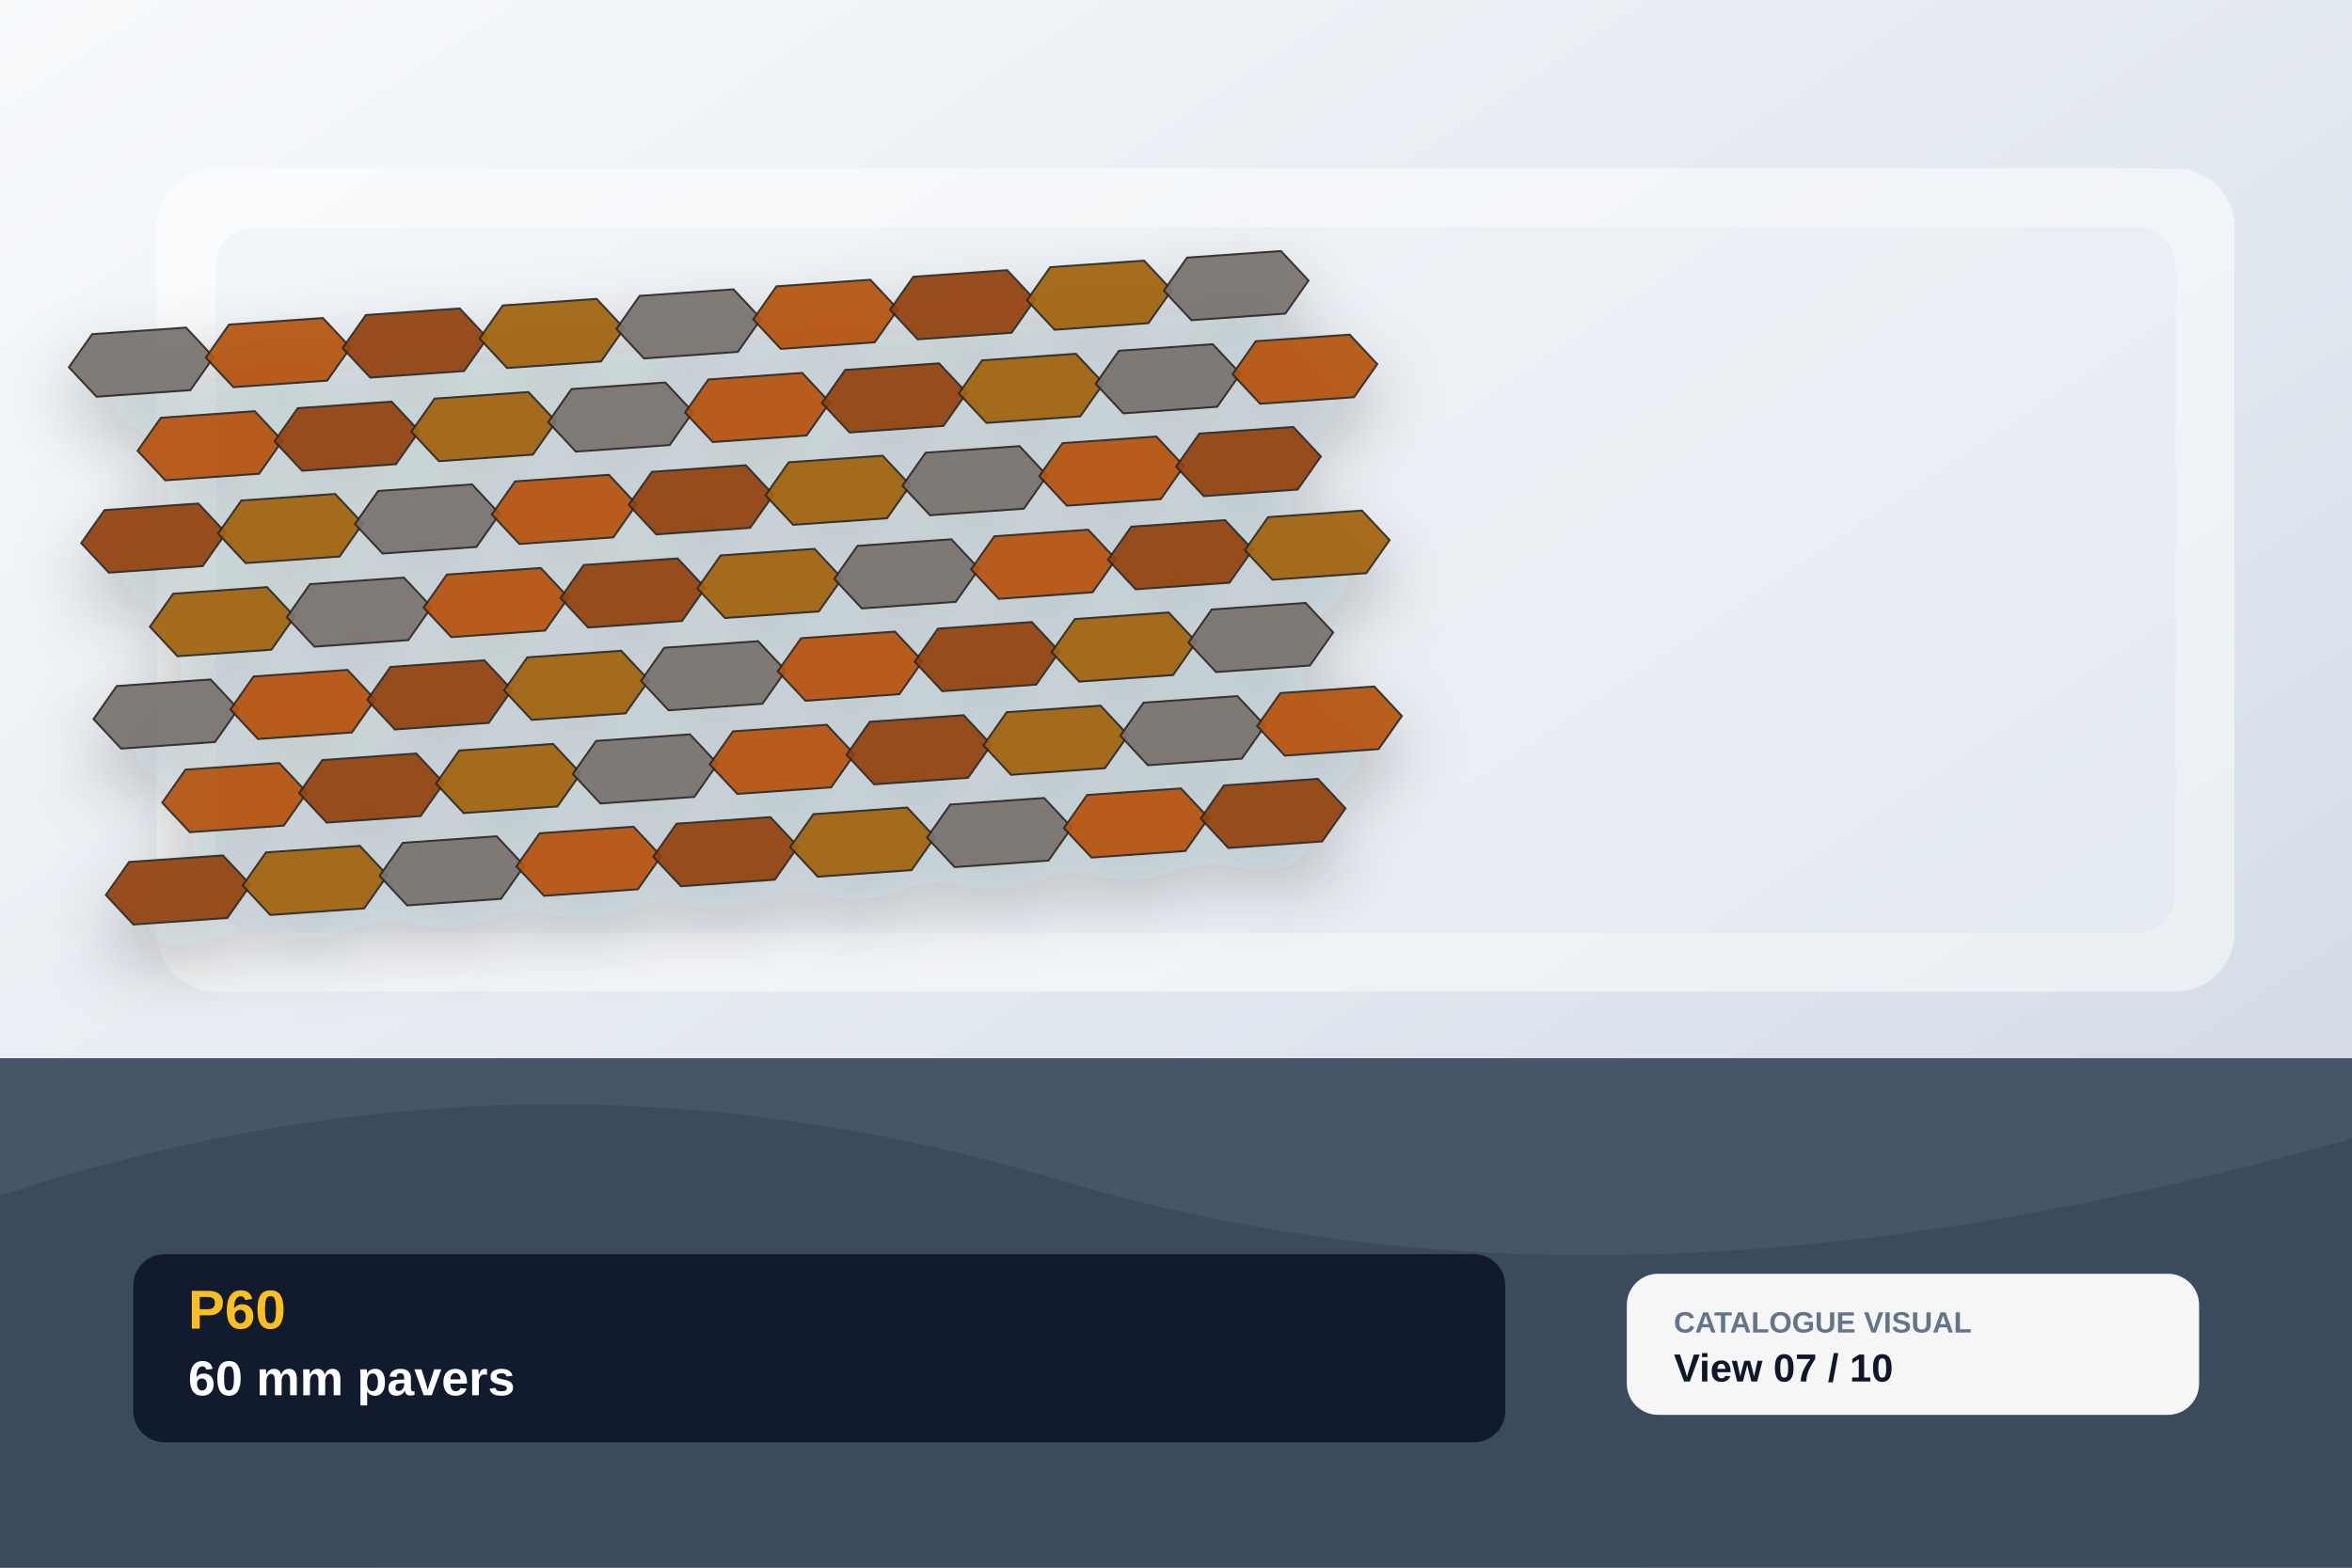
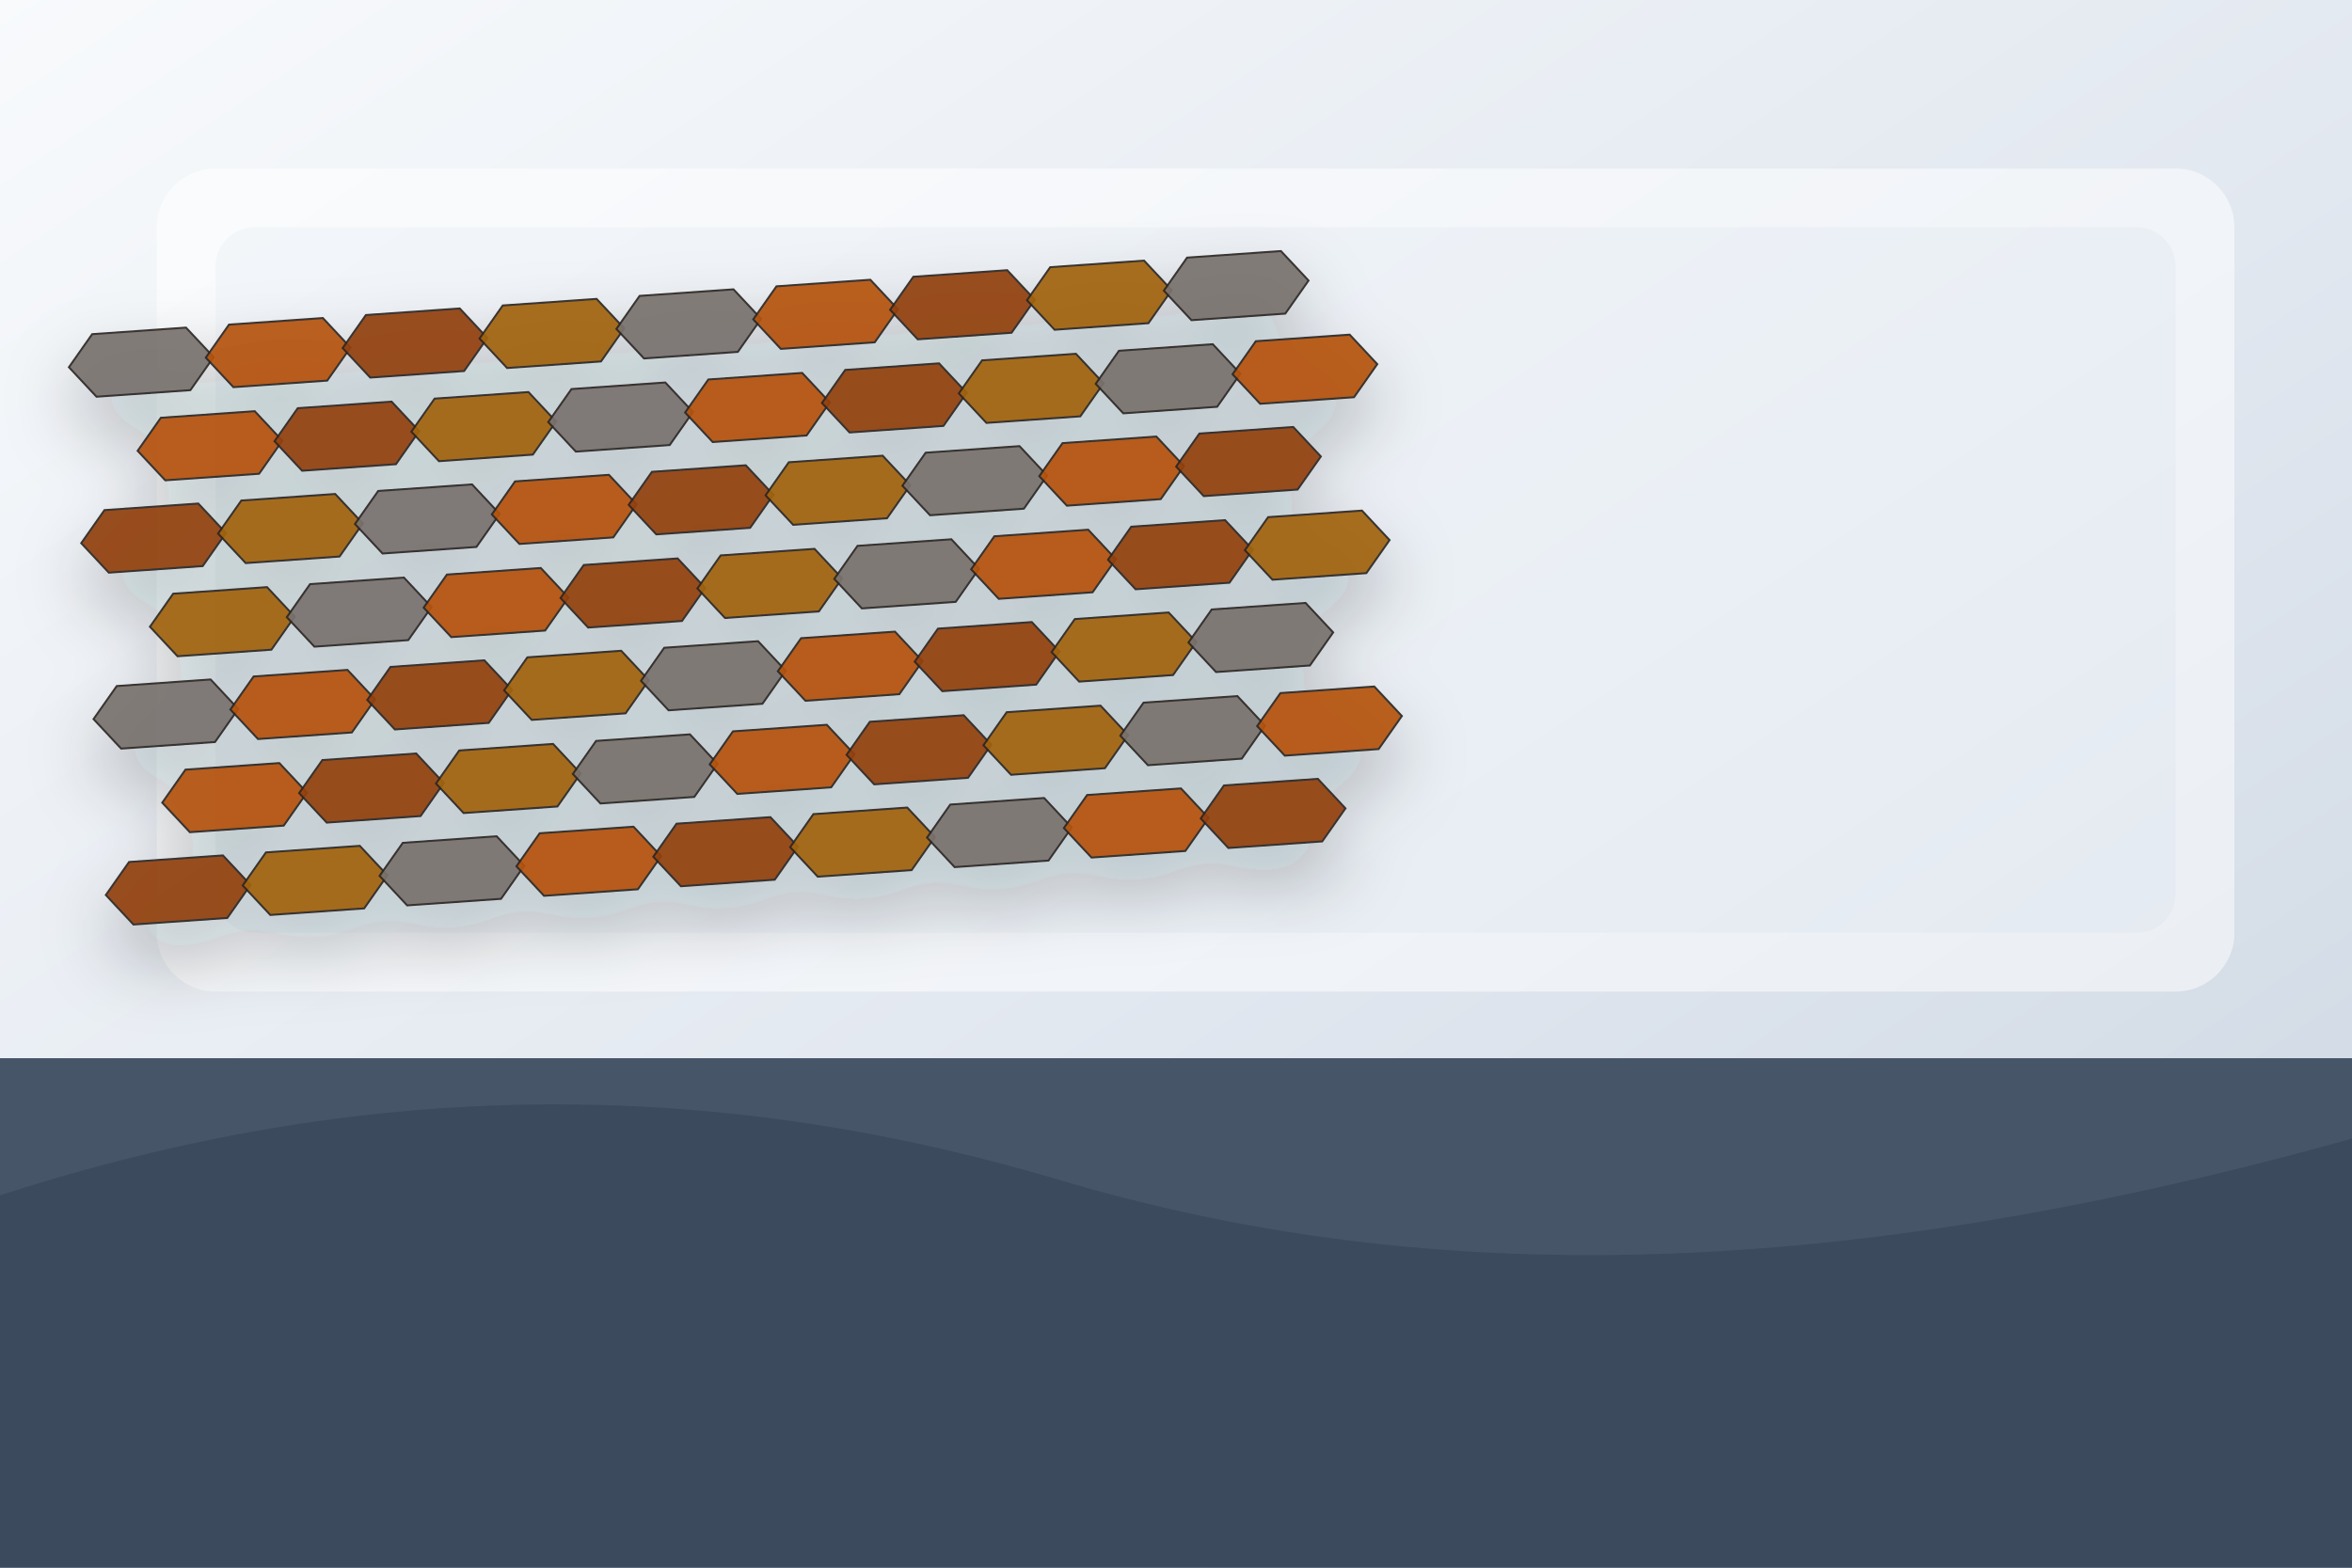
- <svg xmlns="http://www.w3.org/2000/svg" width="1200" height="800" viewBox="0 0 1200 800" role="img" aria-label="60 mm pavers - catalogue view 7">
+ <svg xmlns="http://www.w3.org/2000/svg" width="1200" height="800" viewBox="0 0 1200 800" role="img" aria-label="Product catalogue visual 7">
  <defs>
    <linearGradient id="sky" x1="0" x2="1" y1="0" y2="1">
      <stop offset="0%" stop-color="#f8fafc" />
      <stop offset="55%" stop-color="#e2e8f0" />
      <stop offset="100%" stop-color="#cbd5e1" />
    </linearGradient>
    <linearGradient id="face" x1="0" x2="1" y1="0" y2="1">
      <stop offset="0%" stop-color="#d6a56a" />
      <stop offset="55%" stop-color="#8b5e3c" />
      <stop offset="100%" stop-color="#334155" />
    </linearGradient>
    <filter id="shadow" x="-20%" y="-20%" width="140%" height="140%">
      <feDropShadow dx="0" dy="18" stdDeviation="18" flood-color="#0f172a" flood-opacity=".28" />
    </filter>
  </defs>
  <rect width="1200" height="800" fill="url(#sky)" />
  <rect y="540" width="1200" height="260" fill="#475569" />
  <path d="M0 610c185-60 362-61 540-8s385 56 660-21v219H0z" fill="#334155" opacity=".55" />
  <g opacity=".5">
    <rect x="80" y="86" width="1060" height="420" rx="30" fill="#ffffff" />
    <rect x="110" y="116" width="1000" height="360" rx="20" fill="#f1f5f9" />
  </g>
  <g filter="url(#shadow)">
    <g transform="translate(58,145) rotate(-4 360 170)">
      <path d="M0 0h48l13 16-13 16h-48l-13-16z" fill="#78716c" stroke="#292524" stroke-width="1" opacity=".92" />
      <path d="M70 0h48l13 16-13 16h-48l-13-16z" fill="#b45309" stroke="#292524" stroke-width="1" opacity=".92" />
      <path d="M140 0h48l13 16-13 16h-48l-13-16z" fill="#92400e" stroke="#292524" stroke-width="1" opacity=".92" />
      <path d="M210 0h48l13 16-13 16h-48l-13-16z" fill="#a16207" stroke="#292524" stroke-width="1" opacity=".92" />
      <path d="M280 0h48l13 16-13 16h-48l-13-16z" fill="#78716c" stroke="#292524" stroke-width="1" opacity=".92" />
      <path d="M350 0h48l13 16-13 16h-48l-13-16z" fill="#b45309" stroke="#292524" stroke-width="1" opacity=".92" />
      <path d="M420 0h48l13 16-13 16h-48l-13-16z" fill="#92400e" stroke="#292524" stroke-width="1" opacity=".92" />
      <path d="M490 0h48l13 16-13 16h-48l-13-16z" fill="#a16207" stroke="#292524" stroke-width="1" opacity=".92" />
      <path d="M560 0h48l13 16-13 16h-48l-13-16z" fill="#78716c" stroke="#292524" stroke-width="1" opacity=".92" />
      <path d="M32 45h48l13 16-13 16h-48l-13-16z" fill="#b45309" stroke="#292524" stroke-width="1" opacity=".92" />
      <path d="M102 45h48l13 16-13 16h-48l-13-16z" fill="#92400e" stroke="#292524" stroke-width="1" opacity=".92" />
      <path d="M172 45h48l13 16-13 16h-48l-13-16z" fill="#a16207" stroke="#292524" stroke-width="1" opacity=".92" />
      <path d="M242 45h48l13 16-13 16h-48l-13-16z" fill="#78716c" stroke="#292524" stroke-width="1" opacity=".92" />
      <path d="M312 45h48l13 16-13 16h-48l-13-16z" fill="#b45309" stroke="#292524" stroke-width="1" opacity=".92" />
      <path d="M382 45h48l13 16-13 16h-48l-13-16z" fill="#92400e" stroke="#292524" stroke-width="1" opacity=".92" />
      <path d="M452 45h48l13 16-13 16h-48l-13-16z" fill="#a16207" stroke="#292524" stroke-width="1" opacity=".92" />
      <path d="M522 45h48l13 16-13 16h-48l-13-16z" fill="#78716c" stroke="#292524" stroke-width="1" opacity=".92" />
      <path d="M592 45h48l13 16-13 16h-48l-13-16z" fill="#b45309" stroke="#292524" stroke-width="1" opacity=".92" />
      <path d="M0 90h48l13 16-13 16h-48l-13-16z" fill="#92400e" stroke="#292524" stroke-width="1" opacity=".92" />
      <path d="M70 90h48l13 16-13 16h-48l-13-16z" fill="#a16207" stroke="#292524" stroke-width="1" opacity=".92" />
      <path d="M140 90h48l13 16-13 16h-48l-13-16z" fill="#78716c" stroke="#292524" stroke-width="1" opacity=".92" />
      <path d="M210 90h48l13 16-13 16h-48l-13-16z" fill="#b45309" stroke="#292524" stroke-width="1" opacity=".92" />
      <path d="M280 90h48l13 16-13 16h-48l-13-16z" fill="#92400e" stroke="#292524" stroke-width="1" opacity=".92" />
      <path d="M350 90h48l13 16-13 16h-48l-13-16z" fill="#a16207" stroke="#292524" stroke-width="1" opacity=".92" />
      <path d="M420 90h48l13 16-13 16h-48l-13-16z" fill="#78716c" stroke="#292524" stroke-width="1" opacity=".92" />
      <path d="M490 90h48l13 16-13 16h-48l-13-16z" fill="#b45309" stroke="#292524" stroke-width="1" opacity=".92" />
      <path d="M560 90h48l13 16-13 16h-48l-13-16z" fill="#92400e" stroke="#292524" stroke-width="1" opacity=".92" />
      <path d="M32 135h48l13 16-13 16h-48l-13-16z" fill="#a16207" stroke="#292524" stroke-width="1" opacity=".92" />
      <path d="M102 135h48l13 16-13 16h-48l-13-16z" fill="#78716c" stroke="#292524" stroke-width="1" opacity=".92" />
      <path d="M172 135h48l13 16-13 16h-48l-13-16z" fill="#b45309" stroke="#292524" stroke-width="1" opacity=".92" />
      <path d="M242 135h48l13 16-13 16h-48l-13-16z" fill="#92400e" stroke="#292524" stroke-width="1" opacity=".92" />
      <path d="M312 135h48l13 16-13 16h-48l-13-16z" fill="#a16207" stroke="#292524" stroke-width="1" opacity=".92" />
      <path d="M382 135h48l13 16-13 16h-48l-13-16z" fill="#78716c" stroke="#292524" stroke-width="1" opacity=".92" />
      <path d="M452 135h48l13 16-13 16h-48l-13-16z" fill="#b45309" stroke="#292524" stroke-width="1" opacity=".92" />
      <path d="M522 135h48l13 16-13 16h-48l-13-16z" fill="#92400e" stroke="#292524" stroke-width="1" opacity=".92" />
      <path d="M592 135h48l13 16-13 16h-48l-13-16z" fill="#a16207" stroke="#292524" stroke-width="1" opacity=".92" />
      <path d="M0 180h48l13 16-13 16h-48l-13-16z" fill="#78716c" stroke="#292524" stroke-width="1" opacity=".92" />
      <path d="M70 180h48l13 16-13 16h-48l-13-16z" fill="#b45309" stroke="#292524" stroke-width="1" opacity=".92" />
      <path d="M140 180h48l13 16-13 16h-48l-13-16z" fill="#92400e" stroke="#292524" stroke-width="1" opacity=".92" />
      <path d="M210 180h48l13 16-13 16h-48l-13-16z" fill="#a16207" stroke="#292524" stroke-width="1" opacity=".92" />
      <path d="M280 180h48l13 16-13 16h-48l-13-16z" fill="#78716c" stroke="#292524" stroke-width="1" opacity=".92" />
      <path d="M350 180h48l13 16-13 16h-48l-13-16z" fill="#b45309" stroke="#292524" stroke-width="1" opacity=".92" />
      <path d="M420 180h48l13 16-13 16h-48l-13-16z" fill="#92400e" stroke="#292524" stroke-width="1" opacity=".92" />
      <path d="M490 180h48l13 16-13 16h-48l-13-16z" fill="#a16207" stroke="#292524" stroke-width="1" opacity=".92" />
      <path d="M560 180h48l13 16-13 16h-48l-13-16z" fill="#78716c" stroke="#292524" stroke-width="1" opacity=".92" />
      <path d="M32 225h48l13 16-13 16h-48l-13-16z" fill="#b45309" stroke="#292524" stroke-width="1" opacity=".92" />
      <path d="M102 225h48l13 16-13 16h-48l-13-16z" fill="#92400e" stroke="#292524" stroke-width="1" opacity=".92" />
      <path d="M172 225h48l13 16-13 16h-48l-13-16z" fill="#a16207" stroke="#292524" stroke-width="1" opacity=".92" />
      <path d="M242 225h48l13 16-13 16h-48l-13-16z" fill="#78716c" stroke="#292524" stroke-width="1" opacity=".92" />
      <path d="M312 225h48l13 16-13 16h-48l-13-16z" fill="#b45309" stroke="#292524" stroke-width="1" opacity=".92" />
      <path d="M382 225h48l13 16-13 16h-48l-13-16z" fill="#92400e" stroke="#292524" stroke-width="1" opacity=".92" />
      <path d="M452 225h48l13 16-13 16h-48l-13-16z" fill="#a16207" stroke="#292524" stroke-width="1" opacity=".92" />
      <path d="M522 225h48l13 16-13 16h-48l-13-16z" fill="#78716c" stroke="#292524" stroke-width="1" opacity=".92" />
      <path d="M592 225h48l13 16-13 16h-48l-13-16z" fill="#b45309" stroke="#292524" stroke-width="1" opacity=".92" />
      <path d="M0 270h48l13 16-13 16h-48l-13-16z" fill="#92400e" stroke="#292524" stroke-width="1" opacity=".92" />
      <path d="M70 270h48l13 16-13 16h-48l-13-16z" fill="#a16207" stroke="#292524" stroke-width="1" opacity=".92" />
      <path d="M140 270h48l13 16-13 16h-48l-13-16z" fill="#78716c" stroke="#292524" stroke-width="1" opacity=".92" />
      <path d="M210 270h48l13 16-13 16h-48l-13-16z" fill="#b45309" stroke="#292524" stroke-width="1" opacity=".92" />
      <path d="M280 270h48l13 16-13 16h-48l-13-16z" fill="#92400e" stroke="#292524" stroke-width="1" opacity=".92" />
      <path d="M350 270h48l13 16-13 16h-48l-13-16z" fill="#a16207" stroke="#292524" stroke-width="1" opacity=".92" />
      <path d="M420 270h48l13 16-13 16h-48l-13-16z" fill="#78716c" stroke="#292524" stroke-width="1" opacity=".92" />
      <path d="M490 270h48l13 16-13 16h-48l-13-16z" fill="#b45309" stroke="#292524" stroke-width="1" opacity=".92" />
      <path d="M560 270h48l13 16-13 16h-48l-13-16z" fill="#92400e" stroke="#292524" stroke-width="1" opacity=".92" />
    </g>
  </g>
-   <g transform="translate(68,640)">
-     <rect width="700" height="96" rx="16" fill="#0f172a" opacity=".94" />
-     <text x="28" y="38" font-family="Arial, sans-serif" font-size="28" font-weight="800" fill="#fbbf24">P60</text>
-     <text x="28" y="72" font-family="Arial, sans-serif" font-size="25" font-weight="800" fill="#ffffff">60 mm pavers</text>
-   </g>
-   <g transform="translate(830,650)">
-     <rect width="292" height="72" rx="16" fill="#ffffff" opacity=".95" />
-     <text x="24" y="30" font-family="Arial, sans-serif" font-size="15" font-weight="800" fill="#64748b">CATALOGUE VISUAL</text>
-     <text x="24" y="55" font-family="Arial, sans-serif" font-size="20" font-weight="900" fill="#0f172a">View 07 / 10</text>
-   </g>
</svg>
